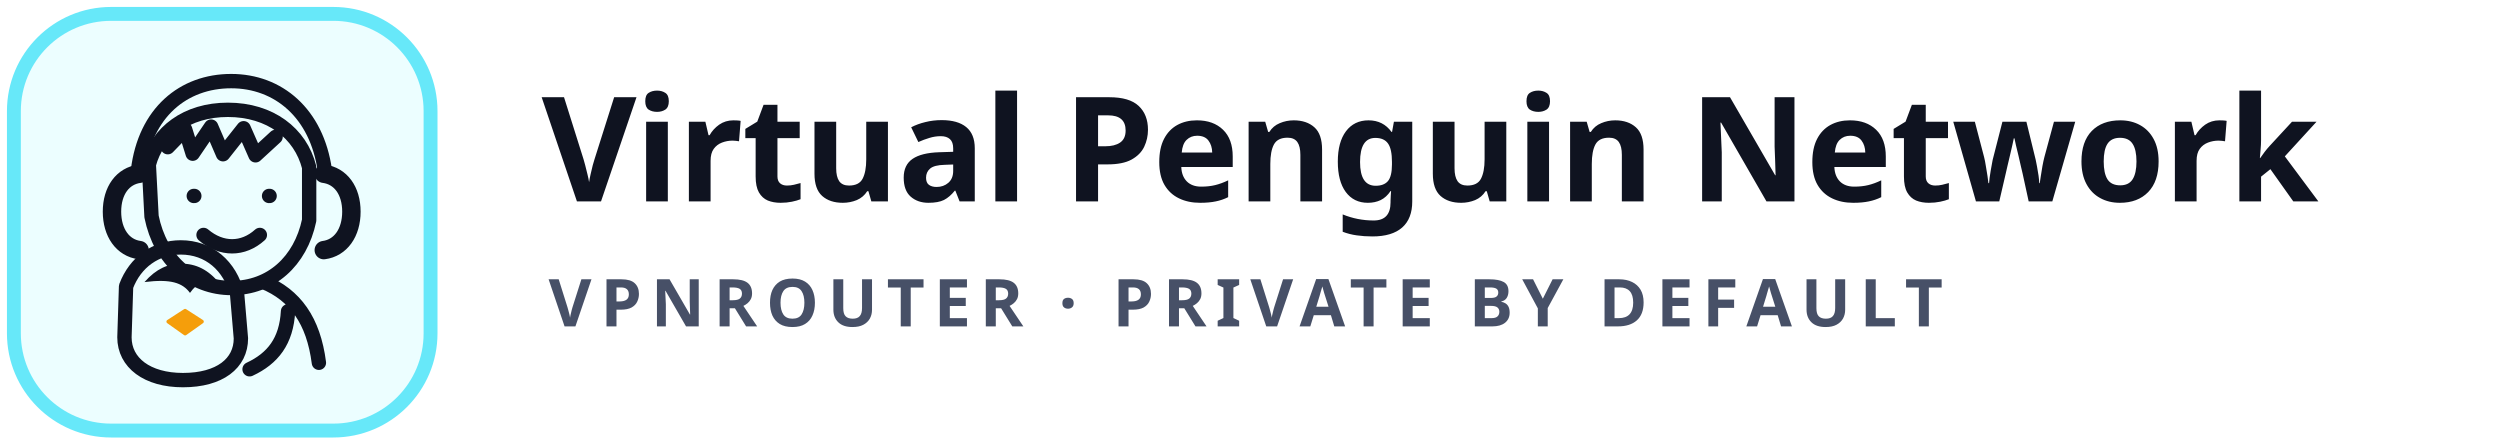
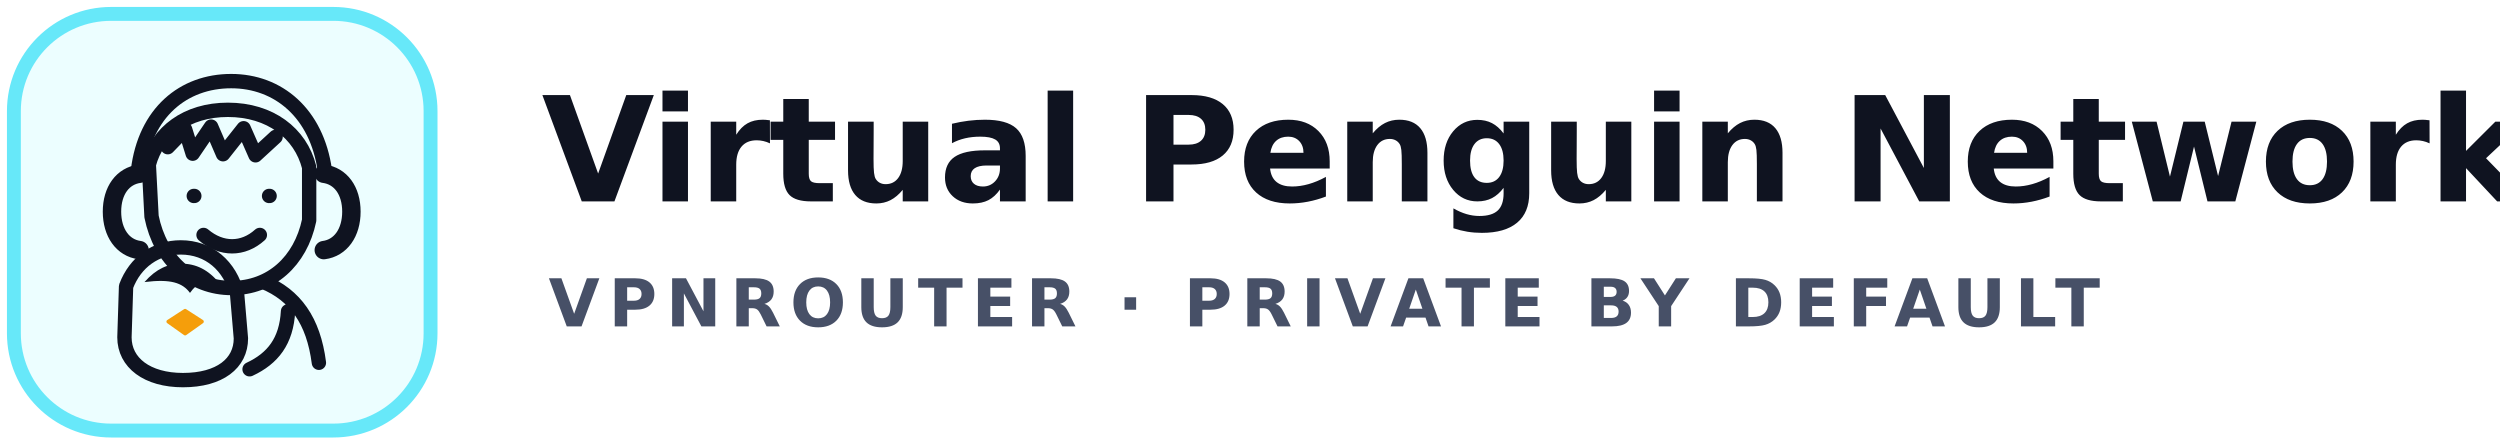
<svg xmlns="http://www.w3.org/2000/svg" viewBox="0 0 360 64" role="img" aria-labelledby="title desc">
-   <rect x="2" y="2" width="60" height="60" rx="14" fill="#ECFEFF" stroke="#67E8F9" stroke-width="2" />
-   <g transform="translate(7 7) scale(.78)" fill="none" stroke="#0F1320" stroke-width="2.65" stroke-linecap="round" stroke-linejoin="round">
-     <path d="M16.5 22.5C17.8 11.8 24.9 6 33.7 6c8.7 0 15.8 5.9 17.3 16.5" />
-     <path d="M16.8 23.1c-3.1.4-5.1 3.1-5.1 7s2 6.7 5.1 7.1M50.8 23.1c3.1.4 5.1 3.1 5.1 7s-2 6.7-5.1 7.1" stroke-width="3.4" />
-     <path d="M18.5 21.4c1.6-6 7-10.1 14.6-10.1 7.8 0 13.4 4.3 15 10.6v9.8c-1.6 7.6-7.1 12.5-14.3 12.5-7.4 0-13.2-5.2-14.8-13.2zM22 18.2l3.2-3.3 1.4 4.5 3.4-5 2.2 5.1 3.8-4.8 2.2 5 3.7-3.4M26.8 27.2h.1M40.7 27.2h.1M28.6 34.4c3.3 2.8 7.3 2.8 10.4 0" />
-     <path d="M39.7 43.1c5.8 2.4 9.2 7.1 10.2 14.9M44.2 48.5c-.3 5.5-2.8 8.7-7.1 10.7M14.3 43.9c1.7-4.5 5.5-7.2 10.1-7.2 5.2 0 9.1 3.4 10.4 8.6l.7 8.2c0 4.6-3.9 7.7-10.7 7.7-6.6 0-10.8-3.2-10.8-7.9z" />
-     <path d="M17.7 43.1c2.2-2.5 4.4-3.4 6.8-3.4 2.7 0 5 1.1 7.1 3.7-2.4-.9-4.2-.2-5.5 1.7-1.4-1.9-3.6-2.6-8.4-2z" fill="#0F1320" stroke="none" />
-     <path d="M22.1 50.4l3.1-2 3.1 2-3.1 2.2z" fill="#F59E0B" stroke="#F59E0B" stroke-width=".7" />
+   <path fill="#ecfeff" stroke="#67e8f9" stroke-width="2" d="M 16 2 L 48 2 C 55.732 2 62 8.268 62 16 L 62 48 C 62 55.732 55.732 62 48 62 L 16 62 C 8.268 62 2 55.732 2 48 L 2 16 C 2 8.268 8.268 2 16 2 Z" />
+   <g transform="matrix(0.78 0 0 0.78 7 7)">
+     <path fill="none" stroke="#0f1320" stroke-width="2.65" stroke-linecap="round" stroke-linejoin="round" d="M 16.5 22.5 C 17.8 11.8 24.9 6 33.7 6 C 42.4 6 49.5 11.9 51 22.5" />
+     <path fill="none" stroke="#0f1320" stroke-width="3.4" stroke-linecap="round" stroke-linejoin="round" d="M 16.8 23.1 C 13.7 23.5 11.7 26.2 11.7 30.1 C 11.7 34 13.7 36.8 16.8 37.2 M 50.8 23.1 C 53.9 23.5 55.9 26.2 55.9 30.1 C 55.9 34 53.9 36.8 50.8 37.2" />
+     <path fill="none" stroke="#0f1320" stroke-width="2.65" stroke-linecap="round" stroke-linejoin="round" d="M 18.5 21.4 C 20.1 15.4 25.5 11.3 33.1 11.3 C 40.9 11.3 46.5 15.6 48.1 21.9 L 48.1 31.7 C 46.5 39.3 41 44.2 33.8 44.2 C 26.4 44.2 20.6 39 19 31 Z M 22 18.2 L 25.2 14.9 L 26.6 19.4 L 30 14.4 L 32.2 19.5 L 36 14.7 L 38.2 19.7 L 41.9 16.3 M 26.8 27.2 L 26.9 27.2 M 40.7 27.2 L 40.8 27.2 M 28.6 34.4 C 31.9 37.2 35.9 37.2 39 34.4" />
+     <path fill="none" stroke="#0f1320" stroke-width="2.65" stroke-linecap="round" stroke-linejoin="round" d="M 39.7 43.1 C 45.5 45.5 48.9 50.2 49.9 58 M 44.2 48.5 C 43.9 54 41.4 57.2 37.1 59.2 M 14.3 43.9 C 16 39.4 19.8 36.7 24.4 36.7 C 29.6 36.7 33.5 40.1 34.8 45.3 L 35.5 53.5 C 35.5 58.1 31.6 61.2 24.8 61.2 C 18.2 61.2 14 58 14 53.3 Z" />
+     <path fill="#0f1320" stroke="none" d="M 17.7 43.1 C 19.9 40.6 22.1 39.7 24.5 39.7 C 27.2 39.7 29.5 40.8 31.6 43.4 C 29.2 42.5 27.4 43.2 26.1 45.1 C 24.7 43.2 22.5 42.5 17.7 43.1 Z" />
+     <path fill="#f59e0b" stroke="#f59e0b" stroke-width="0.7" stroke-linecap="round" stroke-linejoin="round" d="M 22.1 50.4 L 25.2 48.4 L 28.3 50.4 L 25.2 52.6 Z" />
  </g>
-   <text x="78" y="29" font-family="Segoe UI Variable,Segoe UI,sans-serif" font-size="21" font-weight="700" fill="#0F1320" letter-spacing="-.25">Virtual Penguin Network</text>
-   <text x="79" y="47" font-family="Segoe UI Variable,Segoe UI,sans-serif" font-size="9.5" font-weight="600" fill="#475067" letter-spacing="1.3">VPNROUTER · PRIVATE BY DEFAULT</text>
+   <g>
+     <path fill="#0f1320" stroke="none" d="M 78.103 13.691 L 82.071 13.691 L 86.131 24.991 L 90.182 13.691 L 94.15 13.691 L 88.479 29 L 83.773 29 L 78.103 13.691 Z M 95.397 17.516 L 99.068 17.516 L 99.068 29 L 95.397 29 L 95.397 17.516 Z M 95.397 13.045 L 99.068 13.045 L 99.068 16.039 L 95.397 16.039 L 95.397 13.045 Z M 110.876 20.643 Q 110.395 20.417 109.918 20.31 Q 109.441 20.202 108.959 20.202 Q 107.544 20.202 106.78 21.11 Q 106.016 22.017 106.016 23.709 L 106.016 29 L 102.345 29 L 102.345 17.516 L 106.016 17.516 L 106.016 19.402 Q 106.724 18.274 107.641 17.757 Q 108.559 17.239 109.841 17.239 Q 110.025 17.239 110.241 17.254 Q 110.456 17.27 110.866 17.321 L 110.876 20.643 Z M 116.461 14.255 L 116.461 17.516 L 120.245 17.516 L 120.245 20.141 L 116.461 20.141 L 116.461 25.011 Q 116.461 25.811 116.779 26.093 Q 117.097 26.375 118.04 26.375 L 119.927 26.375 L 119.927 29 L 116.779 29 Q 114.605 29 113.698 28.093 Q 112.79 27.185 112.79 25.011 L 112.79 20.141 L 110.965 20.141 L 110.965 17.516 L 112.79 17.516 L 112.79 14.255 L 116.461 14.255 Z M 122.117 24.529 L 122.117 17.516 L 125.809 17.516 L 125.809 18.664 Q 125.809 19.597 125.798 21.007 Q 125.788 22.417 125.788 22.889 Q 125.788 24.273 125.86 24.883 Q 125.932 25.493 126.106 25.77 Q 126.332 26.129 126.696 26.324 Q 127.06 26.519 127.531 26.519 Q 128.68 26.519 129.336 25.637 Q 129.992 24.755 129.992 23.186 L 129.992 17.516 L 133.663 17.516 L 133.663 29 L 129.992 29 L 129.992 27.339 Q 129.162 28.344 128.234 28.821 Q 127.306 29.297 126.188 29.297 Q 124.199 29.297 123.158 28.077 Q 122.117 26.857 122.117 24.529 Z M 142.088 23.832 Q 140.939 23.832 140.36 24.222 Q 139.781 24.611 139.781 25.37 Q 139.781 26.067 140.247 26.462 Q 140.714 26.857 141.544 26.857 Q 142.58 26.857 143.288 26.114 Q 143.995 25.37 143.995 24.252 L 143.995 23.832 L 142.088 23.832 Z M 147.697 22.448 L 147.697 29 L 143.995 29 L 143.995 27.298 Q 143.257 28.344 142.334 28.821 Q 141.411 29.297 140.088 29.297 Q 138.304 29.297 137.192 28.257 Q 136.079 27.216 136.079 25.555 Q 136.079 23.535 137.469 22.591 Q 138.858 21.648 141.832 21.648 L 143.995 21.648 L 143.995 21.361 Q 143.995 20.489 143.308 20.084 Q 142.621 19.679 141.165 19.679 Q 139.986 19.679 138.971 19.915 Q 137.956 20.151 137.084 20.623 L 137.084 17.823 Q 138.263 17.536 139.453 17.387 Q 140.642 17.239 141.832 17.239 Q 144.938 17.239 146.318 18.464 Q 147.697 19.689 147.697 22.448 Z M 150.861 13.045 L 154.532 13.045 L 154.532 29 L 150.861 29 L 150.861 13.045 Z M 165.035 13.691 L 171.587 13.691 Q 174.509 13.691 176.073 14.988 Q 177.637 16.285 177.637 18.685 Q 177.637 21.094 176.073 22.391 Q 174.509 23.688 171.587 23.688 L 168.982 23.688 L 168.982 29 L 165.035 29 L 165.035 13.691 Z M 168.982 16.552 L 168.982 20.828 L 171.167 20.828 Q 172.315 20.828 172.94 20.269 Q 173.566 19.71 173.566 18.685 Q 173.566 17.659 172.94 17.105 Q 172.315 16.552 171.167 16.552 L 168.982 16.552 Z M 191.476 23.227 L 191.476 24.273 L 182.893 24.273 Q 183.026 25.565 183.826 26.211 Q 184.626 26.857 186.062 26.857 Q 187.22 26.857 188.435 26.513 Q 189.65 26.17 190.932 25.473 L 190.932 28.303 Q 189.63 28.795 188.328 29.046 Q 187.025 29.297 185.723 29.297 Q 182.606 29.297 180.878 27.713 Q 179.15 26.129 179.15 23.268 Q 179.15 20.458 180.847 18.849 Q 182.544 17.239 185.518 17.239 Q 188.225 17.239 189.85 18.869 Q 191.476 20.5 191.476 23.227 Z M 187.702 22.007 Q 187.702 20.961 187.092 20.32 Q 186.482 19.679 185.498 19.679 Q 184.431 19.679 183.765 20.279 Q 183.098 20.879 182.934 22.007 L 187.702 22.007 Z M 205.55 22.007 L 205.55 29 L 201.859 29 L 201.859 27.862 L 201.859 23.647 Q 201.859 22.161 201.792 21.597 Q 201.726 21.033 201.562 20.766 Q 201.346 20.407 200.977 20.207 Q 200.608 20.007 200.136 20.007 Q 198.988 20.007 198.332 20.894 Q 197.675 21.781 197.675 23.35 L 197.675 29 L 194.004 29 L 194.004 17.516 L 197.675 17.516 L 197.675 19.197 Q 198.506 18.192 199.439 17.716 Q 200.372 17.239 201.5 17.239 Q 203.489 17.239 204.52 18.459 Q 205.55 19.679 205.55 22.007 Z M 216.518 27.052 Q 215.759 28.057 214.847 28.528 Q 213.934 29 212.734 29 Q 210.632 29 209.258 27.344 Q 207.884 25.688 207.884 23.125 Q 207.884 20.551 209.258 18.905 Q 210.632 17.259 212.734 17.259 Q 213.934 17.259 214.847 17.731 Q 215.759 18.203 216.518 19.218 L 216.518 17.516 L 220.209 17.516 L 220.209 27.841 Q 220.209 30.61 218.461 32.071 Q 216.713 33.532 213.391 33.532 Q 212.314 33.532 211.309 33.368 Q 210.304 33.204 209.289 32.866 L 209.289 30.005 Q 210.253 30.559 211.176 30.83 Q 212.099 31.102 213.032 31.102 Q 214.836 31.102 215.677 30.312 Q 216.518 29.523 216.518 27.841 L 216.518 27.052 Z M 214.098 19.905 Q 212.96 19.905 212.324 20.746 Q 211.688 21.586 211.688 23.125 Q 211.688 24.704 212.304 25.519 Q 212.919 26.334 214.098 26.334 Q 215.247 26.334 215.882 25.493 Q 216.518 24.652 216.518 23.125 Q 216.518 21.586 215.882 20.746 Q 215.247 19.905 214.098 19.905 Z M 223.364 24.529 L 223.364 17.516 L 227.055 17.516 L 227.055 18.664 Q 227.055 19.597 227.045 21.007 Q 227.035 22.417 227.035 22.889 Q 227.035 24.273 227.106 24.883 Q 227.178 25.493 227.353 25.77 Q 227.578 26.129 227.942 26.324 Q 228.306 26.519 228.778 26.519 Q 229.926 26.519 230.583 25.637 Q 231.239 24.755 231.239 23.186 L 231.239 17.516 L 234.91 17.516 L 234.91 29 L 231.239 29 L 231.239 27.339 Q 230.408 28.344 229.48 28.821 Q 228.552 29.297 227.435 29.297 Q 225.445 29.297 224.405 28.077 Q 223.364 26.857 223.364 24.529 Z M 238.187 17.516 L 241.858 17.516 L 241.858 29 L 238.187 29 L 238.187 17.516 Z M 238.187 13.045 L 241.858 13.045 L 241.858 16.039 L 238.187 16.039 L 238.187 13.045 Z M 256.681 22.007 L 256.681 29 L 252.99 29 L 252.99 27.862 L 252.99 23.647 Q 252.99 22.161 252.923 21.597 Q 252.856 21.033 252.692 20.766 Q 252.477 20.407 252.108 20.207 Q 251.739 20.007 251.267 20.007 Q 250.119 20.007 249.462 20.894 Q 248.806 21.781 248.806 23.35 L 248.806 29 L 245.135 29 L 245.135 17.516 L 248.806 17.516 L 248.806 19.197 Q 249.637 18.192 250.57 17.716 Q 251.503 17.239 252.631 17.239 Q 254.62 17.239 255.651 18.459 Q 256.681 19.679 256.681 22.007 Z M 267.061 13.691 L 271.47 13.691 L 277.038 24.191 L 277.038 13.691 L 280.78 13.691 L 280.78 29 L 276.371 29 L 270.803 18.5 L 270.803 29 L 267.061 29 L 267.061 13.691 Z M 295.686 23.227 L 295.686 24.273 L 287.103 24.273 Q 287.236 25.565 288.036 26.211 Q 288.836 26.857 290.271 26.857 Q 291.43 26.857 292.645 26.513 Q 293.86 26.17 295.142 25.473 L 295.142 28.303 Q 293.84 28.795 292.538 29.046 Q 291.235 29.297 289.933 29.297 Q 286.816 29.297 285.088 27.713 Q 283.36 26.129 283.36 23.268 Q 283.36 20.458 285.057 18.849 Q 286.754 17.239 289.728 17.239 Q 292.435 17.239 294.06 18.869 Q 295.686 20.5 295.686 23.227 Z M 291.912 22.007 Q 291.912 20.961 291.302 20.32 Q 290.692 19.679 289.708 19.679 Q 288.641 19.679 287.975 20.279 Q 287.308 20.879 287.144 22.007 L 291.912 22.007 Z M 302.224 14.255 L 302.224 17.516 L 306.007 17.516 L 306.007 20.141 L 302.224 20.141 L 302.224 25.011 Q 302.224 25.811 302.541 26.093 Q 302.859 26.375 303.803 26.375 L 305.689 26.375 L 305.689 29 L 302.541 29 Q 300.368 29 299.46 28.093 Q 298.553 27.185 298.553 25.011 L 298.553 20.141 L 296.728 20.141 L 296.728 17.516 L 298.553 17.516 L 298.553 14.255 L 302.224 14.255 Z M 306.978 17.516 L 310.546 17.516 L 312.474 25.432 L 314.412 17.516 L 317.478 17.516 L 319.405 25.35 L 321.343 17.516 L 324.912 17.516 L 321.887 29 L 317.877 29 L 315.939 21.104 L 314.012 29 L 310.002 29 L 306.978 17.516 Z M 332.619 19.864 Q 331.398 19.864 330.758 20.74 Q 330.117 21.617 330.117 23.268 Q 330.117 24.919 330.758 25.796 Q 331.398 26.672 332.619 26.672 Q 333.818 26.672 334.454 25.796 Q 335.09 24.919 335.09 23.268 Q 335.09 21.617 334.454 20.74 Q 333.818 19.864 332.619 19.864 Z M 332.619 17.239 Q 335.582 17.239 337.248 18.838 Q 338.915 20.438 338.915 23.268 Q 338.915 26.098 337.248 27.698 Q 335.582 29.297 332.619 29.297 Q 329.645 29.297 327.969 27.698 Q 326.292 26.098 326.292 23.268 Q 326.292 20.438 327.969 18.838 Q 329.645 17.239 332.619 17.239 Z M 349.862 20.643 Q 349.38 20.417 348.903 20.31 Q 348.426 20.202 347.944 20.202 Q 346.529 20.202 345.765 21.11 Q 345.001 22.017 345.001 23.709 L 345.001 29 L 341.331 29 L 341.331 17.516 L 345.001 17.516 L 345.001 19.402 Q 345.709 18.274 346.627 17.757 Q 347.544 17.239 348.826 17.239 Q 349.011 17.239 349.226 17.254 Q 349.441 17.27 349.852 17.321 L 349.862 20.643 Z M 351.437 13.045 L 355.108 13.045 L 355.108 21.73 L 359.333 17.516 L 363.598 17.516 L 357.989 22.786 L 364.039 29 L 359.589 29 L 355.108 24.211 L 355.108 29 L 351.437 29 L 351.437 13.045 Z" />
+   </g>
+   <g>
+     <path fill="#475067" stroke="none" d="M 79.046 40.074 L 80.842 40.074 L 82.678 45.186 L 84.511 40.074 L 86.306 40.074 L 83.741 47 L 81.612 47 L 79.046 40.074 Z M 88.524 40.074 L 91.488 40.074 Q 92.81 40.074 93.518 40.661 Q 94.225 41.248 94.225 42.333 Q 94.225 43.424 93.518 44.01 Q 92.81 44.597 91.488 44.597 L 90.31 44.597 L 90.31 47 L 88.524 47 L 88.524 40.074 Z M 90.31 41.369 L 90.31 43.303 L 91.298 43.303 Q 91.818 43.303 92.101 43.05 Q 92.384 42.797 92.384 42.333 Q 92.384 41.87 92.101 41.619 Q 91.818 41.369 91.298 41.369 L 90.31 41.369 Z M 96.787 40.074 L 98.782 40.074 L 101.3 44.824 L 101.3 40.074 L 102.994 40.074 L 102.994 47 L 100.999 47 L 98.48 42.25 L 98.48 47 L 96.787 47 L 96.787 40.074 Z M 108.575 43.145 Q 109.136 43.145 109.38 42.937 Q 109.623 42.728 109.623 42.25 Q 109.623 41.777 109.38 41.573 Q 109.136 41.369 108.575 41.369 L 107.824 41.369 L 107.824 43.145 L 108.575 43.145 Z M 107.824 44.379 L 107.824 47 L 106.038 47 L 106.038 40.074 L 108.765 40.074 Q 110.134 40.074 110.771 40.534 Q 111.409 40.993 111.409 41.986 Q 111.409 42.672 111.078 43.113 Q 110.746 43.553 110.078 43.762 Q 110.444 43.846 110.734 44.14 Q 111.024 44.435 111.321 45.033 L 112.291 47 L 110.389 47 L 109.545 45.279 Q 109.289 44.76 109.027 44.569 Q 108.765 44.379 108.329 44.379 L 107.824 44.379 Z M 117.816 41.243 Q 117 41.243 116.55 41.846 Q 116.1 42.449 116.1 43.544 Q 116.1 44.634 116.55 45.237 Q 117 45.84 117.816 45.84 Q 118.638 45.84 119.087 45.237 Q 119.537 44.634 119.537 43.544 Q 119.537 42.449 119.087 41.846 Q 118.638 41.243 117.816 41.243 Z M 117.816 39.949 Q 119.486 39.949 120.433 40.905 Q 121.379 41.86 121.379 43.544 Q 121.379 45.223 120.433 46.179 Q 119.486 47.135 117.816 47.135 Q 116.151 47.135 115.203 46.179 Q 114.254 45.223 114.254 43.544 Q 114.254 41.86 115.203 40.905 Q 116.151 39.949 117.816 39.949 Z M 124.029 40.074 L 125.815 40.074 L 125.815 44.226 Q 125.815 45.084 126.095 45.453 Q 126.376 45.822 127.011 45.822 Q 127.652 45.822 127.932 45.453 Q 128.213 45.084 128.213 44.226 L 128.213 40.074 L 129.999 40.074 L 129.999 44.226 Q 129.999 45.697 129.261 46.416 Q 128.524 47.135 127.011 47.135 Q 125.504 47.135 124.766 46.416 Q 124.029 45.697 124.029 44.226 L 124.029 40.074 Z M 132.217 40.074 L 138.6 40.074 L 138.6 41.424 L 136.304 41.424 L 136.304 47 L 134.518 47 L 134.518 41.424 L 132.217 41.424 L 132.217 40.074 Z M 140.823 40.074 L 145.643 40.074 L 145.643 41.424 L 142.609 41.424 L 142.609 42.714 L 145.462 42.714 L 145.462 44.064 L 142.609 44.064 L 142.609 45.65 L 145.745 45.65 L 145.745 47 L 140.823 47 L 140.823 40.074 Z M 151.15 43.145 Q 151.711 43.145 151.955 42.937 Q 152.198 42.728 152.198 42.25 Q 152.198 41.777 151.955 41.573 Q 151.711 41.369 151.15 41.369 L 150.399 41.369 L 150.399 43.145 L 151.15 43.145 Z M 150.399 44.379 L 150.399 47 L 148.613 47 L 148.613 40.074 L 151.34 40.074 Q 152.709 40.074 153.346 40.534 Q 153.984 40.993 153.984 41.986 Q 153.984 42.672 153.653 43.113 Q 153.321 43.553 152.653 43.762 Q 153.019 43.846 153.309 44.14 Q 153.599 44.435 153.896 45.033 L 154.866 47 L 152.964 47 L 152.119 45.279 Q 151.864 44.76 151.602 44.569 Q 151.34 44.379 150.904 44.379 L 150.399 44.379 Z M 161.933 42.802 L 163.603 42.802 L 163.603 44.597 L 161.933 44.597 L 161.933 42.802 Z M 171.351 40.074 L 174.316 40.074 Q 175.638 40.074 176.345 40.661 Q 177.052 41.248 177.052 42.333 Q 177.052 43.424 176.345 44.01 Q 175.638 44.597 174.316 44.597 L 173.137 44.597 L 173.137 47 L 171.351 47 L 171.351 40.074 Z M 173.137 41.369 L 173.137 43.303 L 174.125 43.303 Q 174.645 43.303 174.928 43.05 Q 175.211 42.797 175.211 42.333 Q 175.211 41.87 174.928 41.619 Q 174.645 41.369 174.125 41.369 L 173.137 41.369 Z M 182.151 43.145 Q 182.713 43.145 182.956 42.937 Q 183.2 42.728 183.2 42.25 Q 183.2 41.777 182.956 41.573 Q 182.713 41.369 182.151 41.369 L 181.4 41.369 L 181.4 43.145 L 182.151 43.145 Z M 181.4 44.379 L 181.4 47 L 179.614 47 L 179.614 40.074 L 182.342 40.074 Q 183.71 40.074 184.348 40.534 Q 184.986 40.993 184.986 41.986 Q 184.986 42.672 184.654 43.113 Q 184.322 43.553 183.654 43.762 Q 184.021 43.846 184.311 44.14 Q 184.601 44.435 184.898 45.033 L 185.867 47 L 183.965 47 L 183.121 45.279 Q 182.866 44.76 182.604 44.569 Q 182.342 44.379 181.906 44.379 L 181.4 44.379 Z M 188.229 40.074 L 190.015 40.074 L 190.015 47 L 188.229 47 L 188.229 40.074 Z M 192.238 40.074 L 194.033 40.074 L 195.87 45.186 L 197.703 40.074 L 199.498 40.074 L 196.933 47 L 194.804 47 L 192.238 40.074 Z M 205.274 45.738 L 202.482 45.738 L 202.041 47 L 200.246 47 L 202.811 40.074 L 204.94 40.074 L 207.505 47 L 205.71 47 L 205.274 45.738 Z M 202.927 44.453 L 204.824 44.453 L 203.878 41.698 L 202.927 44.453 Z M 208.161 40.074 L 214.543 40.074 L 214.543 41.424 L 212.247 41.424 L 212.247 47 L 210.461 47 L 210.461 41.424 L 208.161 41.424 L 208.161 40.074 Z M 216.766 40.074 L 221.586 40.074 L 221.586 41.424 L 218.552 41.424 L 218.552 42.714 L 221.405 42.714 L 221.405 44.064 L 218.552 44.064 L 218.552 45.65 L 221.688 45.65 L 221.688 47 L 216.766 47 L 216.766 40.074 Z M 231.937 42.756 Q 232.359 42.756 232.577 42.57 Q 232.795 42.385 232.795 42.023 Q 232.795 41.666 232.577 41.478 Q 232.359 41.29 231.937 41.29 L 230.949 41.29 L 230.949 42.756 L 231.937 42.756 Z M 231.998 45.785 Q 232.536 45.785 232.807 45.557 Q 233.078 45.33 233.078 44.871 Q 233.078 44.421 232.809 44.196 Q 232.54 43.971 231.998 43.971 L 230.949 43.971 L 230.949 45.785 L 231.998 45.785 Z M 233.658 43.294 Q 234.233 43.461 234.549 43.911 Q 234.864 44.361 234.864 45.015 Q 234.864 46.017 234.187 46.508 Q 233.51 47 232.127 47 L 229.163 47 L 229.163 40.074 L 231.845 40.074 Q 233.287 40.074 233.934 40.51 Q 234.581 40.947 234.581 41.907 Q 234.581 42.412 234.345 42.767 Q 234.108 43.122 233.658 43.294 Z M 236.22 40.074 L 238.173 40.074 L 239.75 42.542 L 241.327 40.074 L 243.285 40.074 L 240.645 44.082 L 240.645 47 L 238.859 47 L 238.859 44.082 L 236.22 40.074 Z M 251.757 41.424 L 251.757 45.65 L 252.397 45.65 Q 253.492 45.65 254.07 45.107 Q 254.647 44.565 254.647 43.53 Q 254.647 42.5 254.072 41.962 Q 253.497 41.424 252.397 41.424 L 251.757 41.424 Z M 249.971 40.074 L 251.855 40.074 Q 253.432 40.074 254.204 40.299 Q 254.976 40.524 255.528 41.062 Q 256.015 41.531 256.252 42.143 Q 256.489 42.756 256.489 43.53 Q 256.489 44.314 256.252 44.929 Q 256.015 45.543 255.528 46.012 Q 254.972 46.55 254.193 46.775 Q 253.413 47 251.855 47 L 249.971 47 L 249.971 40.074 Z M 259.157 40.074 L 263.977 40.074 L 263.977 41.424 L 260.943 41.424 L 260.943 42.714 L 263.796 42.714 L 263.796 44.064 L 260.943 44.064 L 260.943 45.65 L 264.079 45.65 L 264.079 47 L 259.157 47 L 259.157 40.074 Z M 266.947 40.074 L 271.766 40.074 L 271.766 41.424 L 268.732 41.424 L 268.732 42.714 L 271.585 42.714 L 271.585 44.064 L 268.732 44.064 L 268.732 47 L 266.947 47 L 266.947 40.074 Z M 277.849 45.738 L 275.056 45.738 L 274.615 47 L 272.82 47 L 275.385 40.074 L 277.515 40.074 L 280.08 47 L 278.285 47 L 277.849 45.738 Z M 275.501 44.453 L 277.399 44.453 L 276.452 41.698 L 275.501 44.453 Z M 282.006 40.074 L 283.792 40.074 L 283.792 44.226 Q 283.792 45.084 284.073 45.453 Q 284.353 45.822 284.989 45.822 Q 285.629 45.822 285.909 45.453 Q 286.19 45.084 286.19 44.226 L 286.19 40.074 L 287.976 40.074 L 287.976 44.226 Q 287.976 45.697 287.238 46.416 Q 286.501 47.135 284.989 47.135 Q 283.481 47.135 282.744 46.416 Q 282.006 45.697 282.006 44.226 L 282.006 40.074 Z M 291.02 40.074 L 292.806 40.074 L 292.806 45.65 L 295.942 45.65 L 295.942 47 L 291.02 47 L 291.02 40.074 Z M 295.975 40.074 L 302.358 40.074 L 302.358 41.424 L 300.062 41.424 L 300.062 47 L 298.276 47 L 298.276 41.424 L 295.975 41.424 L 295.975 40.074 Z" />
+   </g>
</svg>
